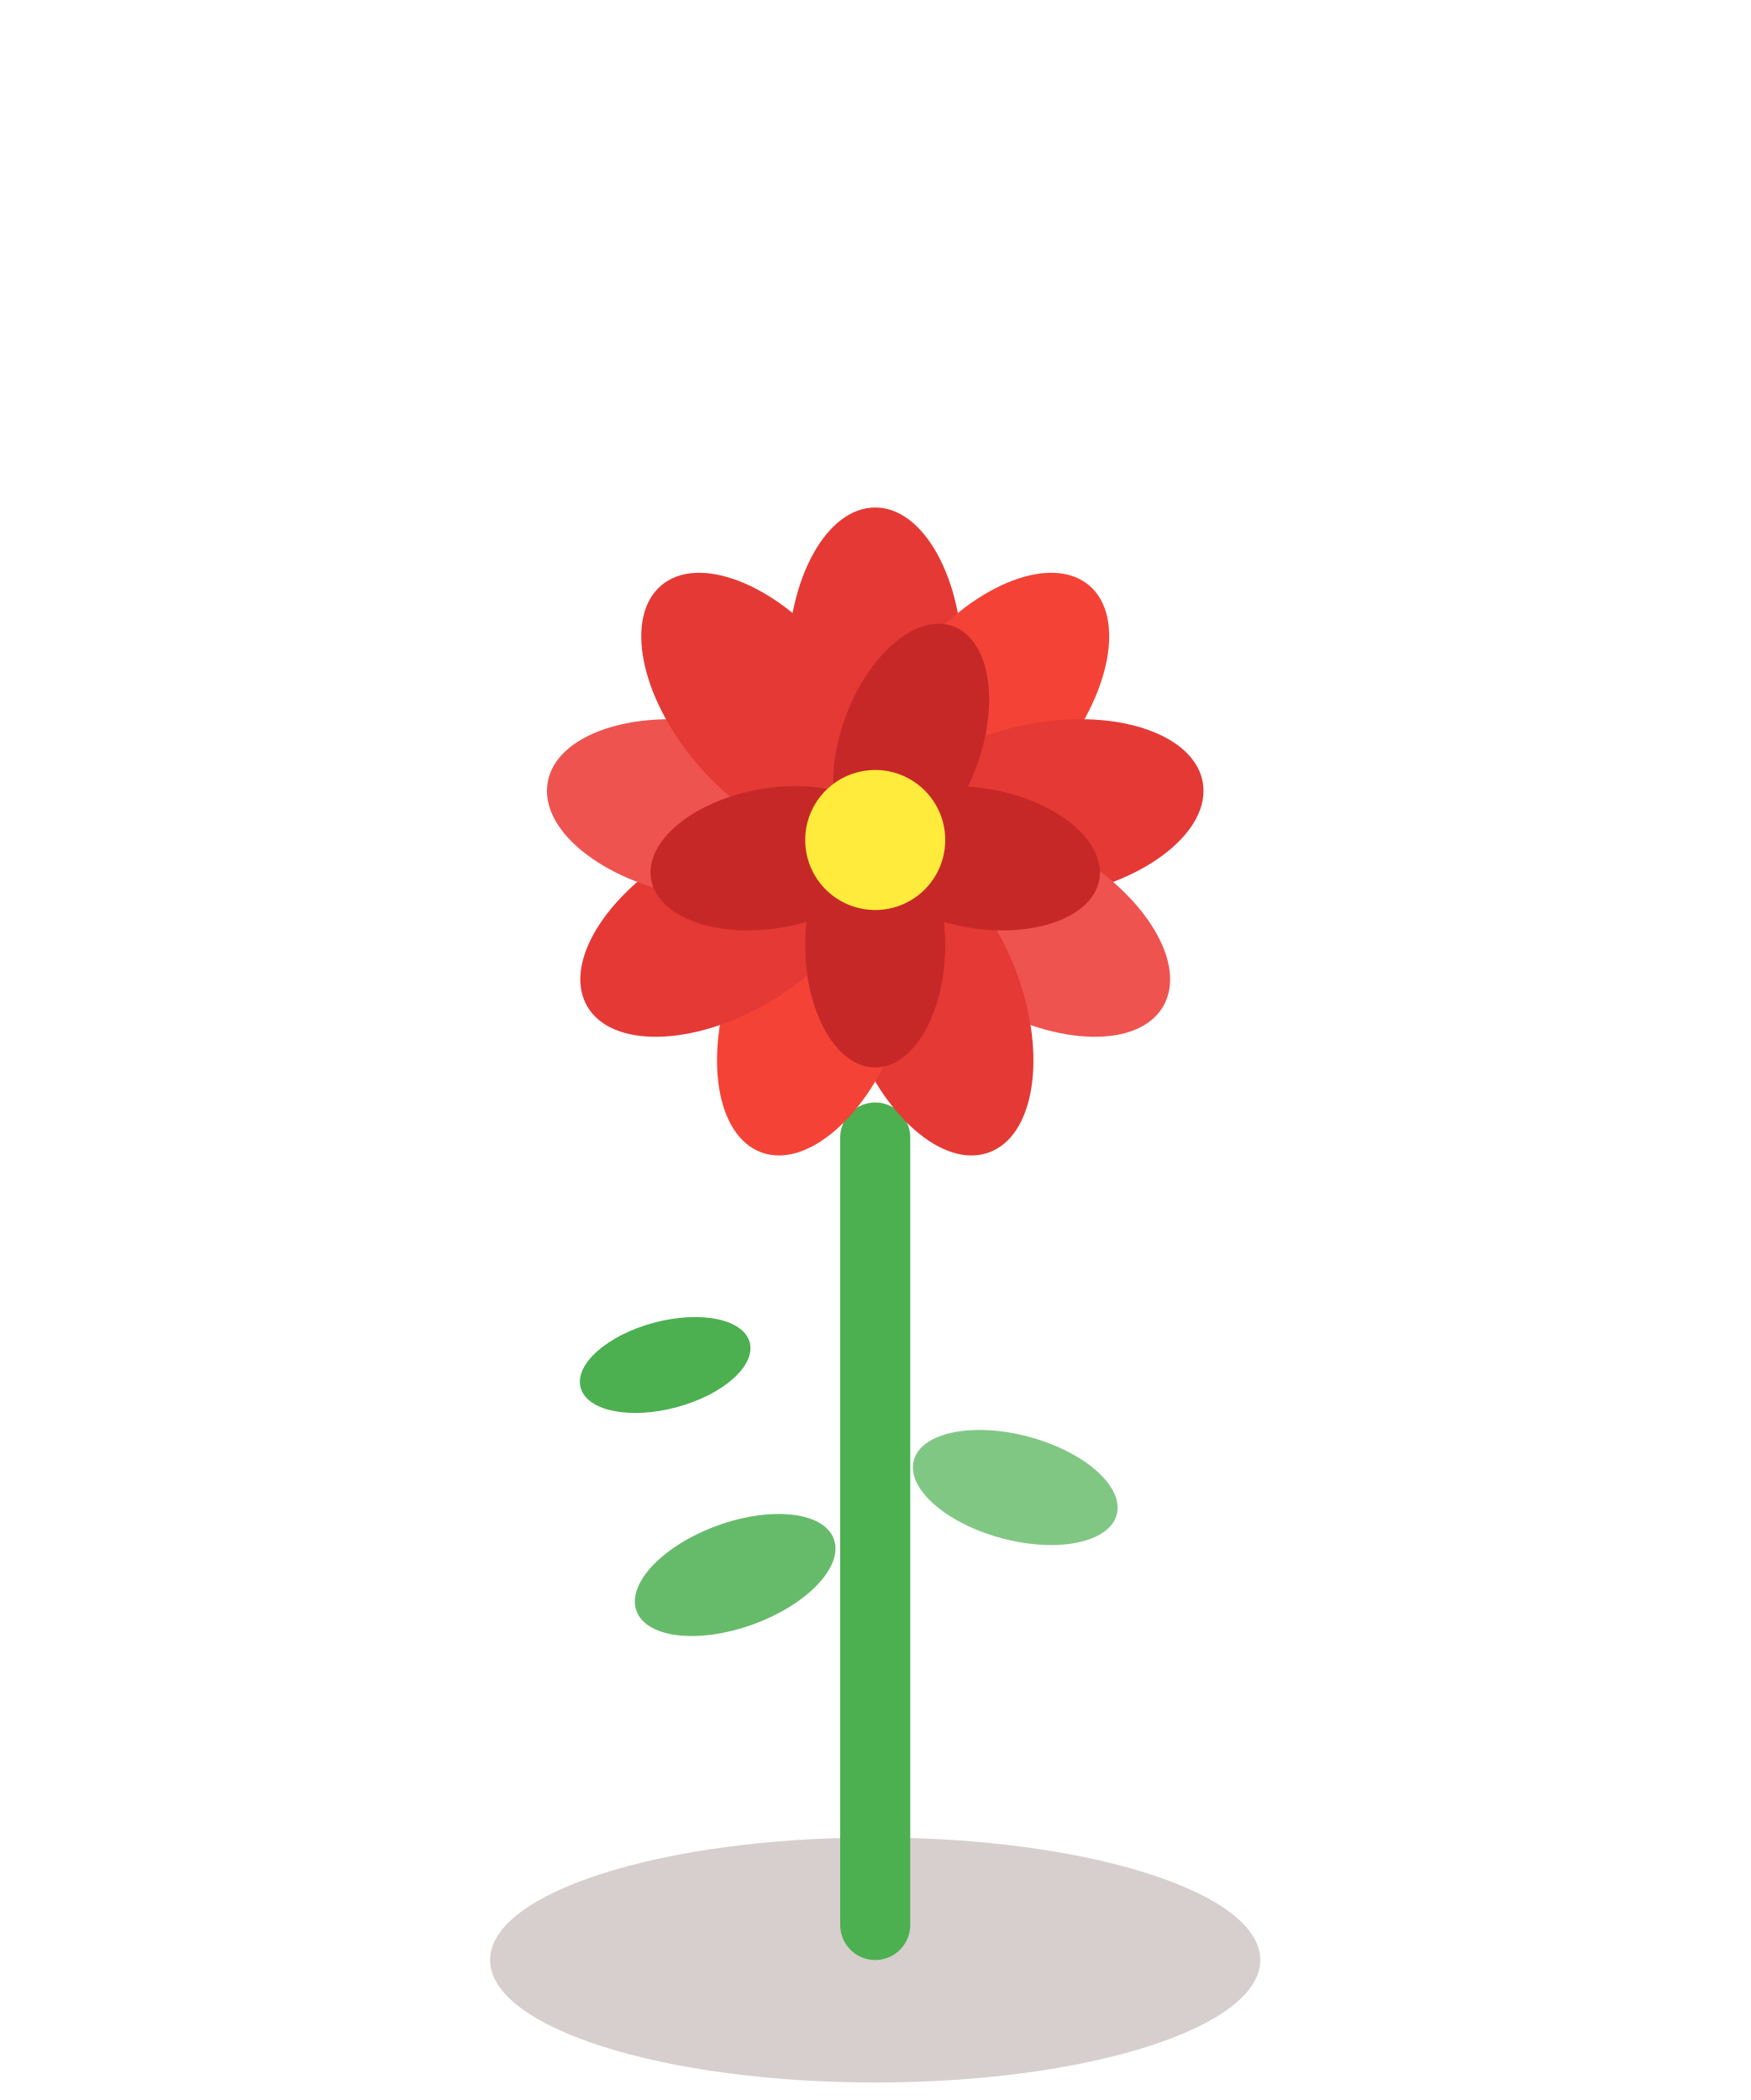
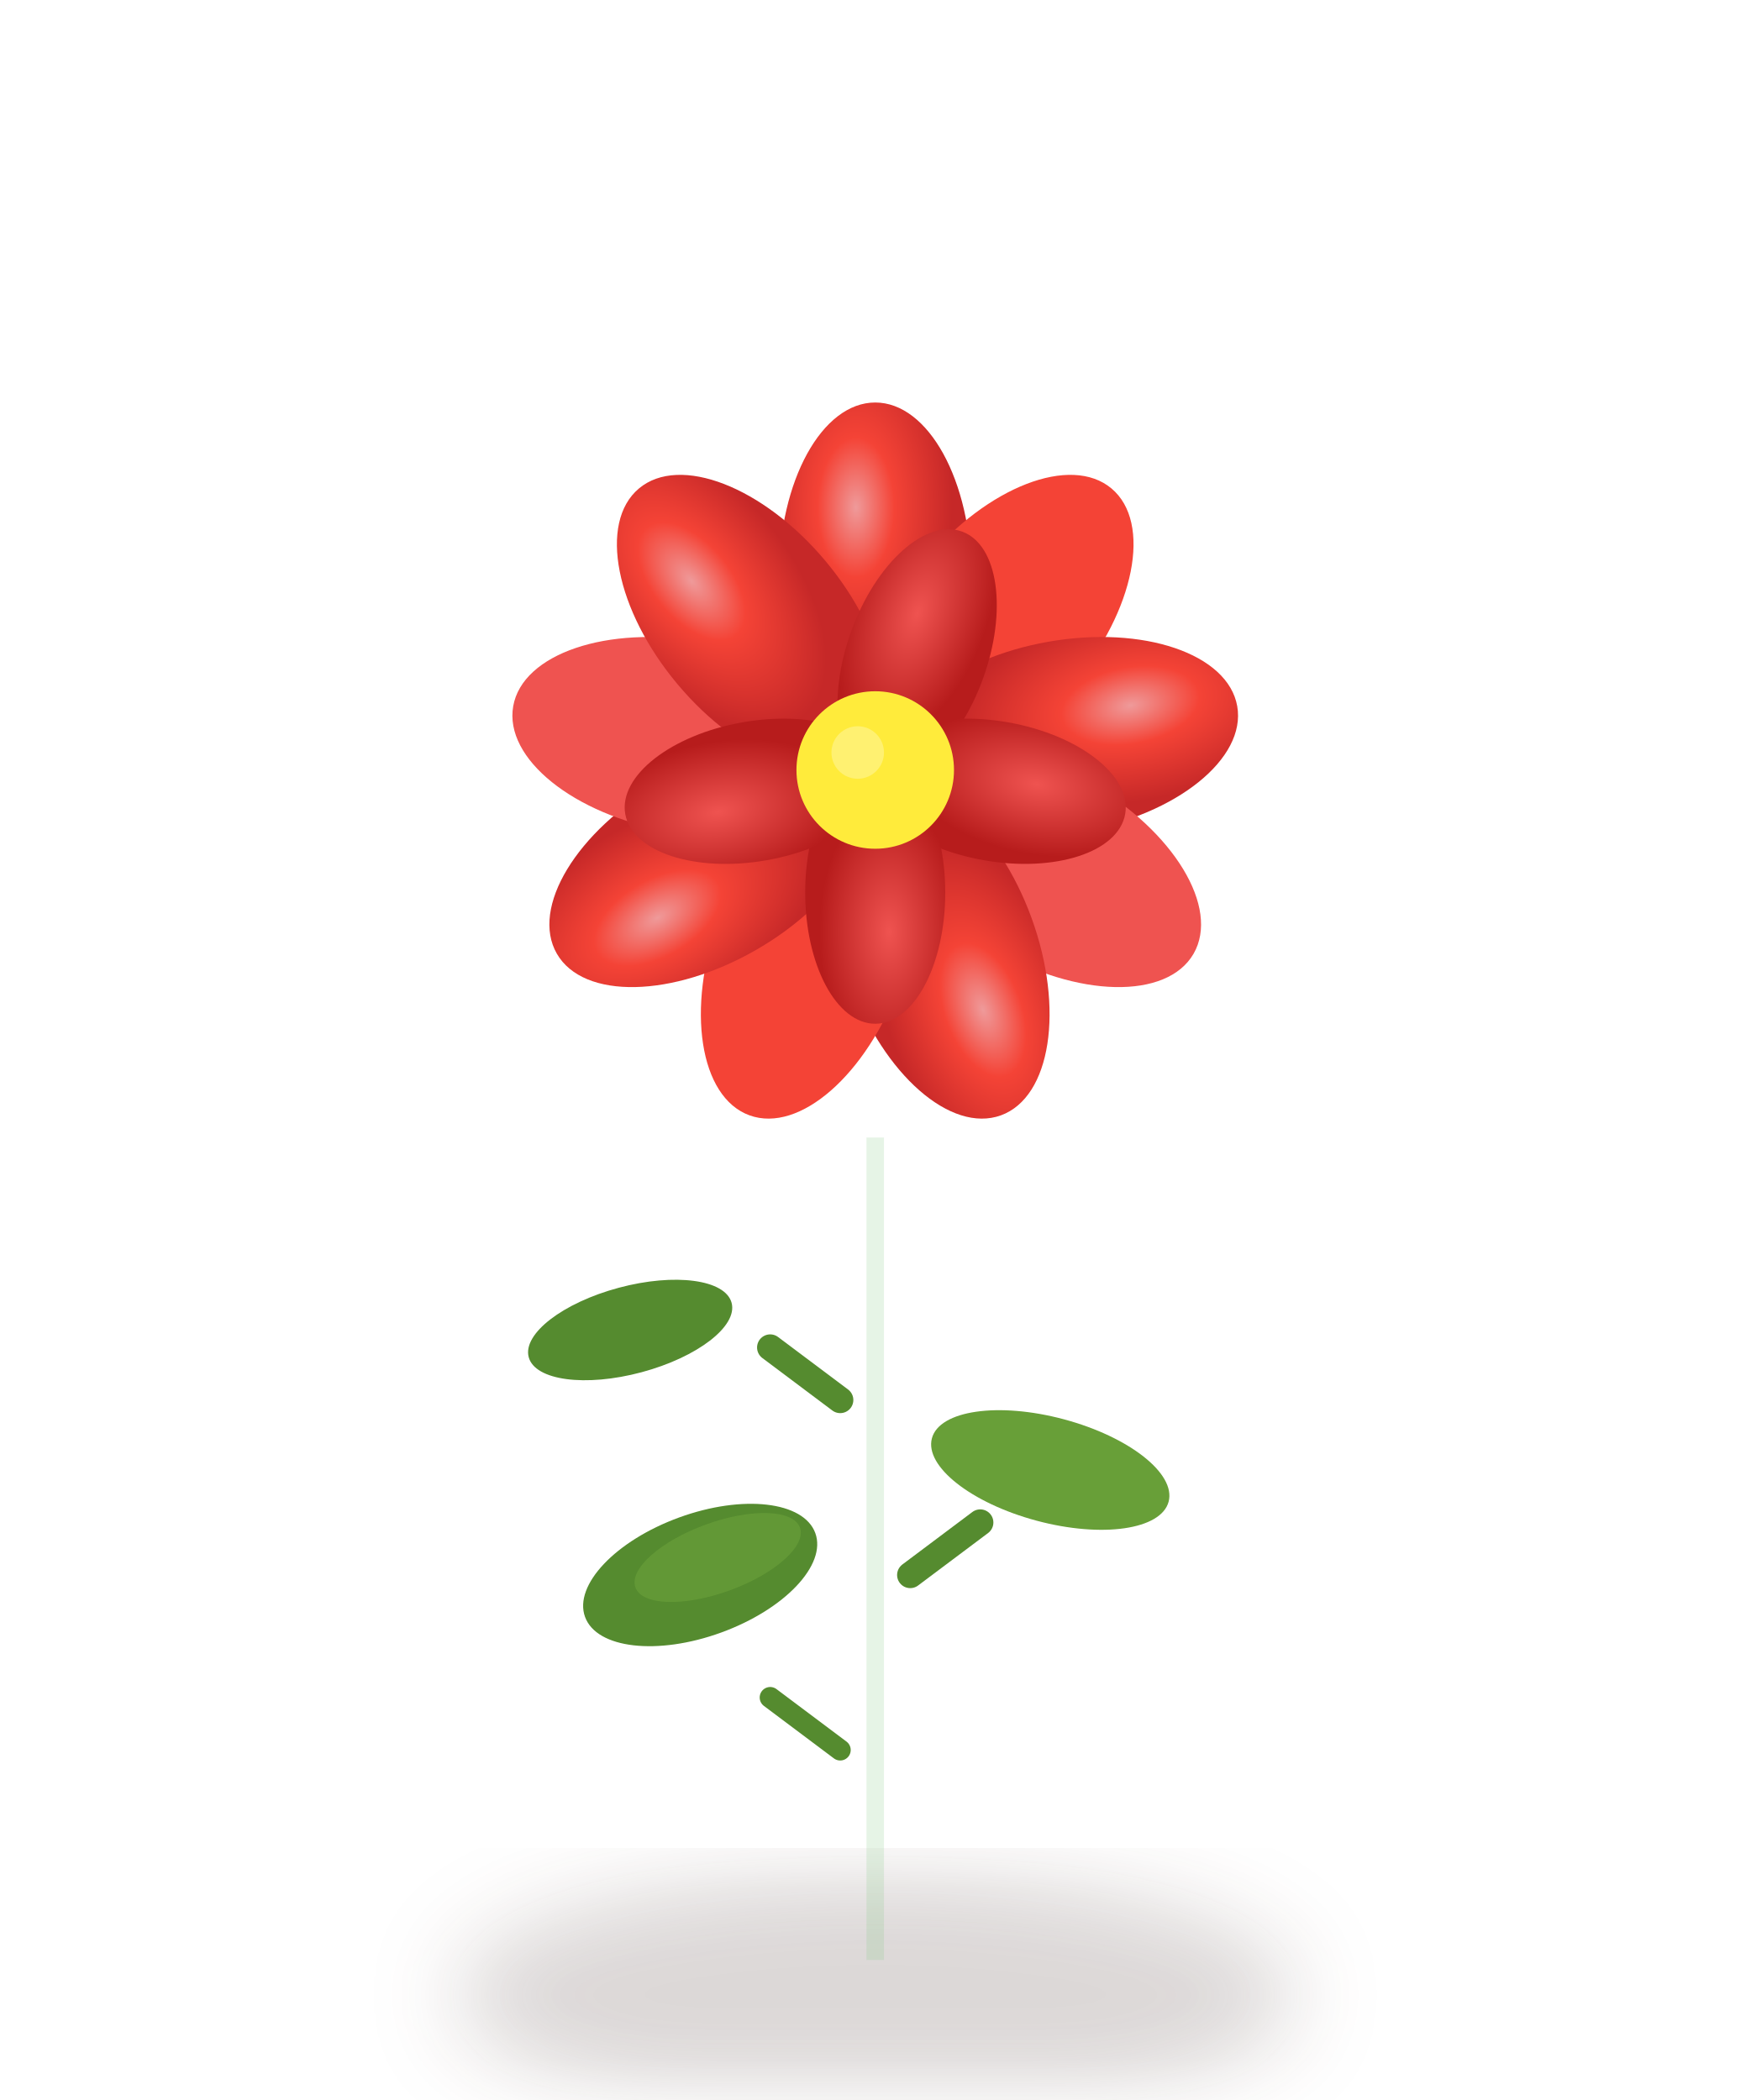
<svg xmlns="http://www.w3.org/2000/svg" viewBox="0 0 100 120">
-   <ellipse cx="50" cy="112" rx="22" ry="7" fill="#5D4037" opacity="0.25" />
-   <path d="M50 110 Q50 90 50 65" stroke="#4CAF50" stroke-width="4" fill="none" stroke-linecap="round" />
-   <ellipse cx="42" cy="90" rx="6" ry="3" fill="#66BB6A" transform="rotate(-20 42 90)" />
-   <ellipse cx="58" cy="85" rx="6" ry="3" fill="#81C784" transform="rotate(15 58 85)" />
-   <ellipse cx="38" cy="78" rx="5" ry="2.5" fill="#4CAF50" transform="rotate(-15 38 78)" />
-   <g transform="translate(50, 48)">
-     <ellipse cx="0" cy="-10" rx="5" ry="9" fill="#E53935" transform="rotate(0 0 0)" />
-     <ellipse cx="0" cy="-10" rx="5" ry="9" fill="#F44336" transform="rotate(40 0 0)" />
-     <ellipse cx="0" cy="-10" rx="5" ry="9" fill="#E53935" transform="rotate(80 0 0)" />
-     <ellipse cx="0" cy="-10" rx="5" ry="9" fill="#EF5350" transform="rotate(120 0 0)" />
-     <ellipse cx="0" cy="-10" rx="5" ry="9" fill="#E53935" transform="rotate(160 0 0)" />
-     <ellipse cx="0" cy="-10" rx="5" ry="9" fill="#F44336" transform="rotate(200 0 0)" />
-     <ellipse cx="0" cy="-10" rx="5" ry="9" fill="#E53935" transform="rotate(240 0 0)" />
-     <ellipse cx="0" cy="-10" rx="5" ry="9" fill="#EF5350" transform="rotate(280 0 0)" />
-     <ellipse cx="0" cy="-10" rx="5" ry="9" fill="#E53935" transform="rotate(320 0 0)" />
-     <ellipse cx="0" cy="-6" rx="4" ry="7" fill="#C62828" transform="rotate(20 0 0)" />
-     <ellipse cx="0" cy="-6" rx="4" ry="7" fill="#C62828" transform="rotate(100 0 0)" />
-     <ellipse cx="0" cy="-6" rx="4" ry="7" fill="#C62828" transform="rotate(180 0 0)" />
-     <ellipse cx="0" cy="-6" rx="4" ry="7" fill="#C62828" transform="rotate(260 0 0)" />
-     <circle cx="0" cy="0" r="4" fill="#FFEB3B" />
+   <defs>
+     <linearGradient id="stG" x1="0" y1="0" x2="1" y2="0">
+       <stop offset="0%" stop-color="#2E7D32" />
+       <stop offset="50%" stop-color="#4CAF50" />
+       <stop offset="100%" stop-color="#2E7D32" />
+     </linearGradient>
+     <radialGradient id="pG" cx="40%" cy="30%">
+       <stop offset="0%" stop-color="#EF9A9A" />
+       <stop offset="40%" stop-color="#F44336" />
+       <stop offset="100%" stop-color="#C62828" />
+     </radialGradient>
+     <radialGradient id="ipG" cx="40%" cy="35%">
+       <stop offset="0%" stop-color="#EF5350" />
+       <stop offset="100%" stop-color="#B71C1C" />
+     </radialGradient>
+     <filter id="sh">
+       <feGaussianBlur stdDeviation="2.5" />
+     </filter>
+   </defs>
+   <ellipse cx="50" cy="114" rx="24" ry="7" fill="#3E2723" opacity="0.18" filter="url(#sh)" />
+   <path d="M50 112 Q50 90 50 62" stroke="url(#stG)" stroke-width="4.5" fill="none" stroke-linecap="round" />
+   <path d="M50 112 Q50 92 50 65" stroke="#81C784" stroke-width="1" fill="none" opacity="0.2" />
+   <path d="M48 80 L44 77" stroke="#558B2F" stroke-width="1.5" fill="none" stroke-linecap="round" />
+   <path d="M52 90 L56 87" stroke="#558B2F" stroke-width="1.5" fill="none" stroke-linecap="round" />
+   <path d="M48 100 L44 97" stroke="#558B2F" stroke-width="1.2" fill="none" stroke-linecap="round" />
+   <ellipse cx="40" cy="90" rx="7" ry="3.5" fill="#558B2F" transform="rotate(-20 40 90)" />
+   <ellipse cx="41" cy="89" rx="5" ry="2" fill="#7CB342" opacity="0.35" transform="rotate(-20 41 89)" />
+   <ellipse cx="60" cy="84" rx="7" ry="3" fill="#689F38" transform="rotate(15 60 84)" />
+   <ellipse cx="36" cy="76" rx="6" ry="2.5" fill="#558B2F" transform="rotate(-15 36 76)" />
+   <g transform="translate(50, 44)">
+     <ellipse cx="0" cy="-11" rx="5.5" ry="10" fill="url(#pG)" transform="rotate(0 0 0)" />
+     <ellipse cx="0" cy="-11" rx="5.5" ry="10" fill="#F44336" transform="rotate(40 0 0)" />
+     <ellipse cx="0" cy="-11" rx="5.5" ry="10" fill="url(#pG)" transform="rotate(80 0 0)" />
+     <ellipse cx="0" cy="-11" rx="5.5" ry="10" fill="#EF5350" transform="rotate(120 0 0)" />
+     <ellipse cx="0" cy="-11" rx="5.5" ry="10" fill="url(#pG)" transform="rotate(160 0 0)" />
+     <ellipse cx="0" cy="-11" rx="5.5" ry="10" fill="#F44336" transform="rotate(200 0 0)" />
+     <ellipse cx="0" cy="-11" rx="5.5" ry="10" fill="url(#pG)" transform="rotate(240 0 0)" />
+     <ellipse cx="0" cy="-11" rx="5.5" ry="10" fill="#EF5350" transform="rotate(280 0 0)" />
+     <ellipse cx="0" cy="-11" rx="5.5" ry="10" fill="url(#pG)" transform="rotate(320 0 0)" />
+     <ellipse cx="0" cy="-7" rx="4" ry="7.5" fill="url(#ipG)" transform="rotate(20 0 0)" />
+     <ellipse cx="0" cy="-7" rx="4" ry="7.5" fill="url(#ipG)" transform="rotate(100 0 0)" />
+     <ellipse cx="0" cy="-7" rx="4" ry="7.5" fill="url(#ipG)" transform="rotate(180 0 0)" />
+     <ellipse cx="0" cy="-7" rx="4" ry="7.5" fill="url(#ipG)" transform="rotate(260 0 0)" />
+     <circle cx="0" cy="0" r="4.5" fill="#FFEB3B" />
+     <circle cx="-1" cy="-1" r="1.5" fill="#FFF9C4" opacity="0.4" />
  </g>
</svg>
